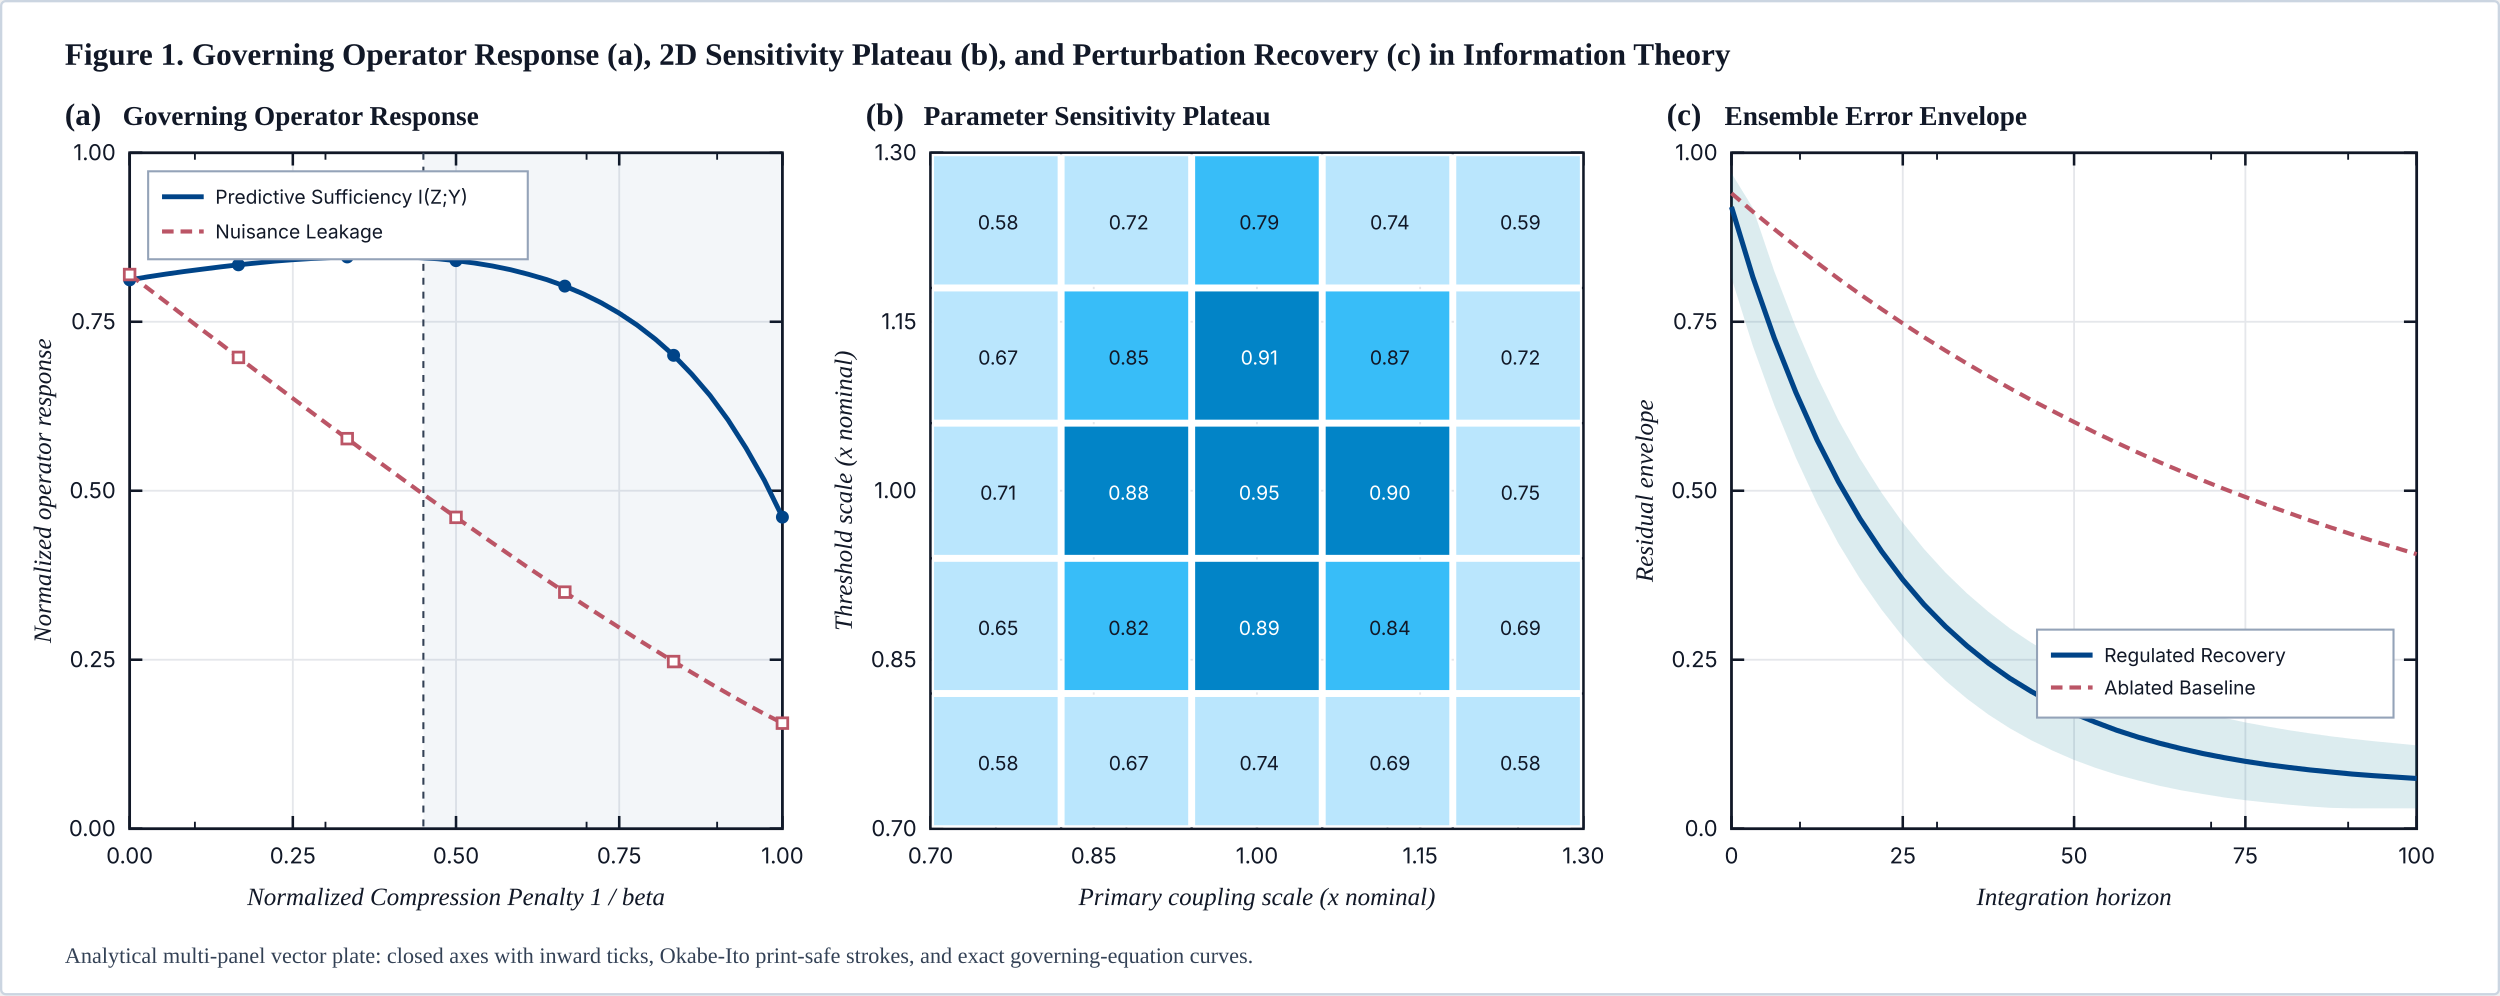
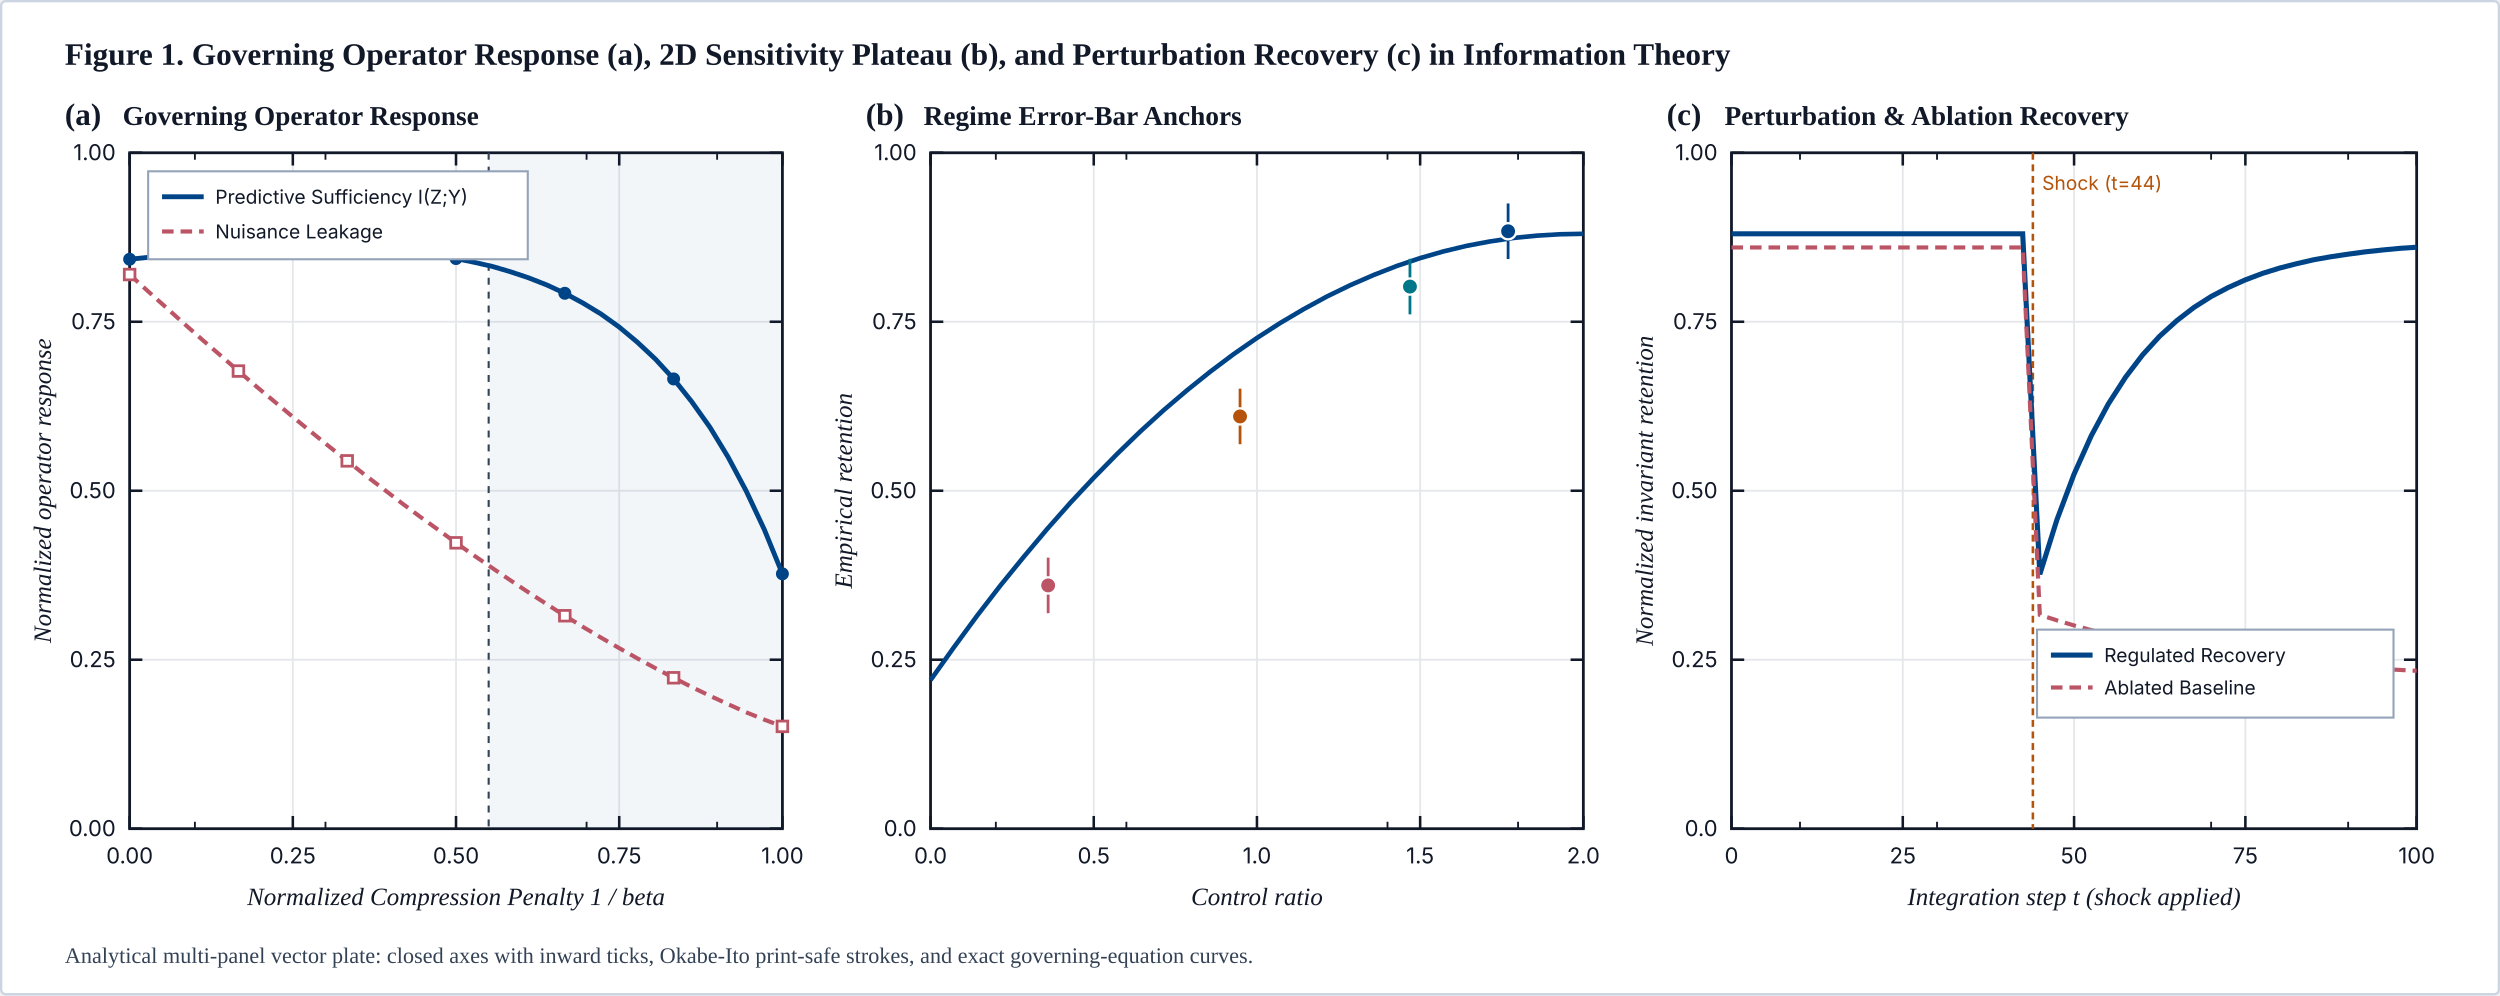
<svg xmlns="http://www.w3.org/2000/svg" viewBox="0 0 1080 430" width="1080" height="430" role="img" data-figure-style="journal-multipanel">
  <rect x="0.5" y="0.5" width="1079" height="429" rx="2" fill="#ffffff" stroke="#cbd5e1" stroke-width="1" />
  <text x="28" y="28" fill="#111827" font-family="Georgia, 'Times New Roman', serif" font-size="13.5" font-weight="700">Figure 1. Governing Operator Response (a), 2D Sensitivity Plateau (b), and Perturbation Recovery (c) in Information Theory</text>
  <text x="28.0" y="54.0" fill="#111827" font-family="Georgia, 'Times New Roman', serif" font-size="13.5" font-weight="700">(a)</text>
  <text x="53.0" y="54.0" fill="#111827" font-family="Georgia, 'Times New Roman', serif" font-size="11.8" font-weight="600">Governing Operator Response</text>
  <line x1="56.0" y1="358.0" x2="338.0" y2="358.0" stroke="#e5e7eb" stroke-width="0.8" />
  <line x1="56.0" y1="285.0" x2="338.0" y2="285.0" stroke="#e5e7eb" stroke-width="0.8" />
  <line x1="56.0" y1="212.0" x2="338.0" y2="212.0" stroke="#e5e7eb" stroke-width="0.8" />
  <line x1="56.0" y1="139.0" x2="338.0" y2="139.0" stroke="#e5e7eb" stroke-width="0.8" />
  <line x1="56.0" y1="66.0" x2="338.0" y2="66.0" stroke="#e5e7eb" stroke-width="0.8" />
  <line x1="56.0" y1="66.0" x2="56.0" y2="358.0" stroke="#e5e7eb" stroke-width="0.8" />
  <line x1="126.5" y1="66.0" x2="126.5" y2="358.0" stroke="#e5e7eb" stroke-width="0.8" />
  <line x1="197.0" y1="66.0" x2="197.0" y2="358.0" stroke="#e5e7eb" stroke-width="0.8" />
  <line x1="267.5" y1="66.0" x2="267.5" y2="358.0" stroke="#e5e7eb" stroke-width="0.8" />
  <line x1="338.0" y1="66.0" x2="338.0" y2="358.0" stroke="#e5e7eb" stroke-width="0.8" />
  <rect x="56.0" y="66.0" width="282.0" height="292.0" fill="none" stroke="#111827" stroke-width="1.2" />
  <line x1="56.0" y1="358.0" x2="56.0" y2="352.5" stroke="#111827" stroke-width="1.1" />
  <line x1="56.0" y1="66.0" x2="56.0" y2="71.5" stroke="#111827" stroke-width="1.1" />
  <text x="56.0" y="373.0" text-anchor="middle" fill="#111827" font-family="Inter, 'Helvetica Neue', Arial, sans-serif" font-size="9.5">0.00</text>
  <line x1="126.5" y1="358.0" x2="126.5" y2="352.5" stroke="#111827" stroke-width="1.1" />
  <line x1="126.5" y1="66.0" x2="126.5" y2="71.5" stroke="#111827" stroke-width="1.1" />
  <text x="126.5" y="373.0" text-anchor="middle" fill="#111827" font-family="Inter, 'Helvetica Neue', Arial, sans-serif" font-size="9.5">0.25</text>
  <line x1="197.0" y1="358.0" x2="197.0" y2="352.5" stroke="#111827" stroke-width="1.1" />
  <line x1="197.0" y1="66.0" x2="197.0" y2="71.5" stroke="#111827" stroke-width="1.1" />
  <text x="197.0" y="373.0" text-anchor="middle" fill="#111827" font-family="Inter, 'Helvetica Neue', Arial, sans-serif" font-size="9.5">0.50</text>
  <line x1="267.5" y1="358.0" x2="267.5" y2="352.5" stroke="#111827" stroke-width="1.1" />
  <line x1="267.5" y1="66.0" x2="267.5" y2="71.5" stroke="#111827" stroke-width="1.1" />
  <text x="267.5" y="373.0" text-anchor="middle" fill="#111827" font-family="Inter, 'Helvetica Neue', Arial, sans-serif" font-size="9.5">0.75</text>
  <line x1="338.0" y1="358.0" x2="338.0" y2="352.5" stroke="#111827" stroke-width="1.1" />
  <line x1="338.0" y1="66.0" x2="338.0" y2="71.5" stroke="#111827" stroke-width="1.1" />
  <text x="338.0" y="373.0" text-anchor="middle" fill="#111827" font-family="Inter, 'Helvetica Neue', Arial, sans-serif" font-size="9.5">1.00</text>
  <line x1="84.2" y1="358.0" x2="84.2" y2="355.0" stroke="#111827" stroke-width="0.8" />
  <line x1="84.2" y1="66.0" x2="84.2" y2="69.0" stroke="#111827" stroke-width="0.8" />
  <line x1="140.6" y1="358.0" x2="140.6" y2="355.0" stroke="#111827" stroke-width="0.8" />
  <line x1="140.6" y1="66.0" x2="140.6" y2="69.0" stroke="#111827" stroke-width="0.8" />
  <line x1="197.0" y1="358.0" x2="197.0" y2="355.0" stroke="#111827" stroke-width="0.8" />
  <line x1="197.0" y1="66.0" x2="197.0" y2="69.0" stroke="#111827" stroke-width="0.8" />
  <line x1="253.4" y1="358.0" x2="253.4" y2="355.0" stroke="#111827" stroke-width="0.8" />
  <line x1="253.4" y1="66.0" x2="253.4" y2="69.0" stroke="#111827" stroke-width="0.8" />
  <line x1="309.8" y1="358.0" x2="309.8" y2="355.0" stroke="#111827" stroke-width="0.8" />
  <line x1="309.8" y1="66.0" x2="309.8" y2="69.0" stroke="#111827" stroke-width="0.8" />
  <line x1="56.0" y1="358.0" x2="61.5" y2="358.0" stroke="#111827" stroke-width="1.1" />
  <line x1="338.0" y1="358.0" x2="332.5" y2="358.0" stroke="#111827" stroke-width="1.1" />
  <text x="50.0" y="361.2" text-anchor="end" fill="#111827" font-family="Inter, 'Helvetica Neue', Arial, sans-serif" font-size="9.5">0.00</text>
  <line x1="56.0" y1="285.0" x2="61.5" y2="285.0" stroke="#111827" stroke-width="1.1" />
  <line x1="338.0" y1="285.0" x2="332.5" y2="285.0" stroke="#111827" stroke-width="1.1" />
  <text x="50.0" y="288.2" text-anchor="end" fill="#111827" font-family="Inter, 'Helvetica Neue', Arial, sans-serif" font-size="9.5">0.25</text>
  <line x1="56.0" y1="212.0" x2="61.5" y2="212.0" stroke="#111827" stroke-width="1.1" />
  <line x1="338.0" y1="212.0" x2="332.5" y2="212.0" stroke="#111827" stroke-width="1.1" />
  <text x="50.0" y="215.2" text-anchor="end" fill="#111827" font-family="Inter, 'Helvetica Neue', Arial, sans-serif" font-size="9.5">0.50</text>
  <line x1="56.0" y1="139.0" x2="61.5" y2="139.0" stroke="#111827" stroke-width="1.1" />
  <line x1="338.0" y1="139.0" x2="332.5" y2="139.0" stroke="#111827" stroke-width="1.1" />
  <text x="50.0" y="142.2" text-anchor="end" fill="#111827" font-family="Inter, 'Helvetica Neue', Arial, sans-serif" font-size="9.5">0.75</text>
  <line x1="56.0" y1="66.0" x2="61.5" y2="66.0" stroke="#111827" stroke-width="1.1" />
  <line x1="338.0" y1="66.0" x2="332.5" y2="66.0" stroke="#111827" stroke-width="1.1" />
  <text x="50.0" y="69.2" text-anchor="end" fill="#111827" font-family="Inter, 'Helvetica Neue', Arial, sans-serif" font-size="9.5">1.00</text>
  <text x="197.0" y="391.0" text-anchor="middle" fill="#111827" font-family="Georgia, 'Times New Roman', serif" font-size="10.8" font-style="italic">Normalized Compression Penalty 1 / beta</text>
  <text x="22.0" y="212.0" text-anchor="middle" transform="rotate(-90 22.0 212.0)" fill="#111827" font-family="Georgia, 'Times New Roman', serif" font-size="10.8" font-style="italic">Normalized operator response</text>
-   <rect x="182.9" y="66.0" width="155.1" height="292.0" fill="#004488" fill-opacity="0.05" />
-   <line x1="182.9" y1="66.0" x2="182.9" y2="358.0" stroke="#334155" stroke-width="0.9" stroke-dasharray="3 3" />
-   <path d="M56.0,120.9 L63.8,119.6 L71.7,118.4 L79.5,117.3 L87.3,116.3 L95.2,115.3 L103.0,114.4 L110.8,113.6 L118.7,112.8 L126.5,112.2 L134.3,111.7 L142.2,111.3 L150.0,111.0 L157.8,110.8 L165.7,110.8 L173.5,111.0 L181.3,111.3 L189.2,111.8 L197.0,112.6 L204.8,113.6 L212.7,114.9 L220.5,116.5 L228.3,118.5 L236.2,120.8 L244.0,123.6 L251.8,126.9 L259.7,130.8 L267.5,135.3 L275.3,140.5 L283.2,146.6 L291.0,153.5 L298.8,161.6 L306.7,170.8 L314.5,181.4 L322.3,193.6 L330.2,207.5 L338.0,223.4" fill="none" stroke="#004488" stroke-width="2.1" />
-   <path d="M56.0,118.6 L63.8,124.5 L71.7,130.5 L79.5,136.5 L87.3,142.5 L95.2,148.4 L103.0,154.4 L110.8,160.3 L118.7,166.2 L126.5,172.1 L134.3,177.9 L142.2,183.8 L150.0,189.5 L157.8,195.3 L165.7,201.0 L173.5,206.7 L181.3,212.4 L189.2,218.0 L197.0,223.5 L204.8,229.0 L212.7,234.5 L220.5,239.9 L228.3,245.3 L236.2,250.6 L244.0,255.8 L251.8,261.0 L259.7,266.1 L267.5,271.1 L275.3,276.1 L283.2,281.0 L291.0,285.8 L298.8,290.5 L306.7,295.2 L314.5,299.7 L322.3,304.1 L330.2,308.4 L338.0,312.4" fill="none" stroke="#bb5566" stroke-width="1.8" stroke-dasharray="5 3" />
-   <circle cx="56.0" cy="120.9" r="2.8" fill="#004488" />
+   <rect x="211.1" y="66.0" width="126.9" height="292.0" fill="#004488" fill-opacity="0.05" />
+   <line x1="211.1" y1="66.0" x2="211.1" y2="358.0" stroke="#334155" stroke-width="0.9" stroke-dasharray="3 3" />
+   <path d="M56.0,112.0 L63.8,111.2 L71.7,110.5 L79.5,109.8 L87.3,109.2 L95.2,108.6 L103.0,108.1 L110.8,107.7 L118.7,107.4 L126.5,107.2 L134.3,107.1 L142.2,107.1 L150.0,107.3 L157.8,107.5 L165.7,108.0 L173.5,108.6 L181.3,109.4 L189.2,110.4 L197.0,111.7 L204.8,113.3 L212.7,115.1 L220.5,117.4 L228.3,120.0 L236.2,123.1 L244.0,126.7 L251.8,130.9 L259.7,135.7 L267.5,141.3 L275.3,147.8 L283.2,155.2 L291.0,163.7 L298.8,173.5 L306.7,184.6 L314.5,197.4 L322.3,212.0 L330.2,228.8 L338.0,247.9" fill="none" stroke="#004488" stroke-width="2.1" />
+   <path d="M56.0,118.6 L63.8,125.7 L71.7,132.8 L79.5,139.8 L87.3,146.7 L95.2,153.5 L103.0,160.3 L110.8,167.0 L118.7,173.6 L126.5,180.1 L134.3,186.5 L142.2,192.9 L150.0,199.1 L157.8,205.3 L165.7,211.3 L173.5,217.3 L181.3,223.1 L189.2,228.8 L197.0,234.5 L204.8,240.0 L212.7,245.4 L220.5,250.7 L228.3,255.9 L236.2,261.0 L244.0,266.0 L251.8,270.8 L259.7,275.5 L267.5,280.0 L275.3,284.4 L283.2,288.7 L291.0,292.8 L298.8,296.8 L306.7,300.6 L314.5,304.2 L322.3,307.7 L330.2,310.9 L338.0,313.8" fill="none" stroke="#bb5566" stroke-width="1.8" stroke-dasharray="5 3" />
+   <circle cx="56.0" cy="112.0" r="2.8" fill="#004488" />
  <rect x="53.7" y="116.3" width="4.6" height="4.6" fill="#ffffff" stroke="#bb5566" stroke-width="1.2" />
-   <circle cx="103.0" cy="114.4" r="2.8" fill="#004488" />
-   <rect x="100.7" y="152.1" width="4.6" height="4.6" fill="#ffffff" stroke="#bb5566" stroke-width="1.2" />
-   <circle cx="150.0" cy="111.0" r="2.8" fill="#004488" />
-   <rect x="147.7" y="187.2" width="4.6" height="4.6" fill="#ffffff" stroke="#bb5566" stroke-width="1.2" />
-   <circle cx="197.0" cy="112.6" r="2.8" fill="#004488" />
-   <rect x="194.7" y="221.2" width="4.6" height="4.6" fill="#ffffff" stroke="#bb5566" stroke-width="1.2" />
-   <circle cx="244.0" cy="123.6" r="2.8" fill="#004488" />
-   <rect x="241.7" y="253.5" width="4.6" height="4.6" fill="#ffffff" stroke="#bb5566" stroke-width="1.2" />
-   <circle cx="291.0" cy="153.5" r="2.8" fill="#004488" />
-   <rect x="288.7" y="283.5" width="4.6" height="4.6" fill="#ffffff" stroke="#bb5566" stroke-width="1.2" />
-   <circle cx="338.0" cy="223.4" r="2.8" fill="#004488" />
-   <rect x="335.7" y="310.1" width="4.6" height="4.6" fill="#ffffff" stroke="#bb5566" stroke-width="1.2" />
+   <circle cx="103.0" cy="108.1" r="2.8" fill="#004488" />
+   <rect x="100.7" y="158.0" width="4.6" height="4.6" fill="#ffffff" stroke="#bb5566" stroke-width="1.2" />
+   <circle cx="150.0" cy="107.3" r="2.8" fill="#004488" />
+   <rect x="147.7" y="196.8" width="4.6" height="4.6" fill="#ffffff" stroke="#bb5566" stroke-width="1.2" />
+   <circle cx="197.0" cy="111.7" r="2.8" fill="#004488" />
+   <rect x="194.7" y="232.2" width="4.6" height="4.6" fill="#ffffff" stroke="#bb5566" stroke-width="1.2" />
+   <circle cx="244.0" cy="126.7" r="2.8" fill="#004488" />
+   <rect x="241.7" y="263.7" width="4.6" height="4.6" fill="#ffffff" stroke="#bb5566" stroke-width="1.2" />
+   <circle cx="291.0" cy="163.7" r="2.8" fill="#004488" />
+   <rect x="288.7" y="290.5" width="4.6" height="4.6" fill="#ffffff" stroke="#bb5566" stroke-width="1.2" />
+   <circle cx="338.0" cy="247.9" r="2.8" fill="#004488" />
+   <rect x="335.7" y="311.5" width="4.6" height="4.6" fill="#ffffff" stroke="#bb5566" stroke-width="1.2" />
  <rect x="64.0" y="74.0" width="164" height="38" fill="#ffffff" stroke="#94a3b8" stroke-width="0.9" />
  <line x1="70.0" y1="85.0" x2="88.0" y2="85.0" stroke="#004488" stroke-width="2.1" />
  <text x="93.0" y="88.0" fill="#111827" font-family="Inter, 'Helvetica Neue', Arial, sans-serif" font-size="8.3">Predictive Sufficiency I(Z;Y)</text>
  <line x1="70.0" y1="100.0" x2="88.0" y2="100.0" stroke="#bb5566" stroke-width="1.8" stroke-dasharray="5 3" />
  <text x="93.0" y="103.0" fill="#111827" font-family="Inter, 'Helvetica Neue', Arial, sans-serif" font-size="8.3">Nuisance Leakage</text>
  <text x="374.0" y="54.0" fill="#111827" font-family="Georgia, 'Times New Roman', serif" font-size="13.5" font-weight="700">(b)</text>
-   <text x="399.0" y="54.0" fill="#111827" font-family="Georgia, 'Times New Roman', serif" font-size="11.8" font-weight="600">Parameter Sensitivity Plateau</text>
+   <text x="399.0" y="54.0" fill="#111827" font-family="Georgia, 'Times New Roman', serif" font-size="11.8" font-weight="600">Regime Error-Bar Anchors</text>
  <line x1="402.0" y1="358.0" x2="684.0" y2="358.0" stroke="#e5e7eb" stroke-width="0.8" />
  <line x1="402.0" y1="285.0" x2="684.0" y2="285.0" stroke="#e5e7eb" stroke-width="0.8" />
  <line x1="402.0" y1="212.0" x2="684.0" y2="212.0" stroke="#e5e7eb" stroke-width="0.8" />
  <line x1="402.0" y1="139.0" x2="684.0" y2="139.0" stroke="#e5e7eb" stroke-width="0.8" />
  <line x1="402.0" y1="66.0" x2="684.0" y2="66.0" stroke="#e5e7eb" stroke-width="0.8" />
  <line x1="402.0" y1="66.0" x2="402.0" y2="358.0" stroke="#e5e7eb" stroke-width="0.8" />
  <line x1="472.5" y1="66.0" x2="472.5" y2="358.0" stroke="#e5e7eb" stroke-width="0.8" />
  <line x1="543.0" y1="66.0" x2="543.0" y2="358.0" stroke="#e5e7eb" stroke-width="0.8" />
  <line x1="613.5" y1="66.0" x2="613.5" y2="358.0" stroke="#e5e7eb" stroke-width="0.8" />
  <line x1="684.0" y1="66.0" x2="684.0" y2="358.0" stroke="#e5e7eb" stroke-width="0.8" />
  <rect x="402.0" y="66.0" width="282.0" height="292.0" fill="none" stroke="#111827" stroke-width="1.2" />
  <line x1="402.0" y1="358.0" x2="402.0" y2="352.5" stroke="#111827" stroke-width="1.1" />
  <line x1="402.0" y1="66.0" x2="402.0" y2="71.5" stroke="#111827" stroke-width="1.1" />
-   <text x="402.0" y="373.0" text-anchor="middle" fill="#111827" font-family="Inter, 'Helvetica Neue', Arial, sans-serif" font-size="9.5">0.70</text>
+   <text x="402.0" y="373.0" text-anchor="middle" fill="#111827" font-family="Inter, 'Helvetica Neue', Arial, sans-serif" font-size="9.5">0.0</text>
  <line x1="472.5" y1="358.0" x2="472.5" y2="352.5" stroke="#111827" stroke-width="1.1" />
  <line x1="472.5" y1="66.0" x2="472.5" y2="71.5" stroke="#111827" stroke-width="1.1" />
-   <text x="472.5" y="373.0" text-anchor="middle" fill="#111827" font-family="Inter, 'Helvetica Neue', Arial, sans-serif" font-size="9.5">0.85</text>
+   <text x="472.5" y="373.0" text-anchor="middle" fill="#111827" font-family="Inter, 'Helvetica Neue', Arial, sans-serif" font-size="9.5">0.5</text>
  <line x1="543.0" y1="358.0" x2="543.0" y2="352.5" stroke="#111827" stroke-width="1.1" />
  <line x1="543.0" y1="66.0" x2="543.0" y2="71.5" stroke="#111827" stroke-width="1.1" />
-   <text x="543.0" y="373.0" text-anchor="middle" fill="#111827" font-family="Inter, 'Helvetica Neue', Arial, sans-serif" font-size="9.5">1.00</text>
+   <text x="543.0" y="373.0" text-anchor="middle" fill="#111827" font-family="Inter, 'Helvetica Neue', Arial, sans-serif" font-size="9.5">1.0</text>
  <line x1="613.5" y1="358.0" x2="613.5" y2="352.5" stroke="#111827" stroke-width="1.1" />
  <line x1="613.5" y1="66.0" x2="613.5" y2="71.5" stroke="#111827" stroke-width="1.1" />
-   <text x="613.5" y="373.0" text-anchor="middle" fill="#111827" font-family="Inter, 'Helvetica Neue', Arial, sans-serif" font-size="9.5">1.15</text>
+   <text x="613.5" y="373.0" text-anchor="middle" fill="#111827" font-family="Inter, 'Helvetica Neue', Arial, sans-serif" font-size="9.5">1.5</text>
  <line x1="684.0" y1="358.0" x2="684.0" y2="352.5" stroke="#111827" stroke-width="1.1" />
  <line x1="684.0" y1="66.0" x2="684.0" y2="71.5" stroke="#111827" stroke-width="1.1" />
-   <text x="684.0" y="373.0" text-anchor="middle" fill="#111827" font-family="Inter, 'Helvetica Neue', Arial, sans-serif" font-size="9.5">1.30</text>
+   <text x="684.0" y="373.0" text-anchor="middle" fill="#111827" font-family="Inter, 'Helvetica Neue', Arial, sans-serif" font-size="9.5">2.0</text>
  <line x1="430.2" y1="358.0" x2="430.2" y2="355.0" stroke="#111827" stroke-width="0.8" />
  <line x1="430.2" y1="66.0" x2="430.2" y2="69.0" stroke="#111827" stroke-width="0.8" />
  <line x1="486.6" y1="358.0" x2="486.6" y2="355.0" stroke="#111827" stroke-width="0.8" />
  <line x1="486.6" y1="66.0" x2="486.6" y2="69.0" stroke="#111827" stroke-width="0.8" />
  <line x1="543.0" y1="358.0" x2="543.0" y2="355.0" stroke="#111827" stroke-width="0.8" />
  <line x1="543.0" y1="66.0" x2="543.0" y2="69.0" stroke="#111827" stroke-width="0.8" />
  <line x1="599.4" y1="358.0" x2="599.4" y2="355.0" stroke="#111827" stroke-width="0.8" />
  <line x1="599.4" y1="66.0" x2="599.4" y2="69.0" stroke="#111827" stroke-width="0.8" />
  <line x1="655.8" y1="358.0" x2="655.8" y2="355.0" stroke="#111827" stroke-width="0.8" />
  <line x1="655.8" y1="66.0" x2="655.8" y2="69.0" stroke="#111827" stroke-width="0.8" />
  <line x1="402.0" y1="358.0" x2="407.5" y2="358.0" stroke="#111827" stroke-width="1.1" />
  <line x1="684.0" y1="358.0" x2="678.5" y2="358.0" stroke="#111827" stroke-width="1.1" />
-   <text x="396.0" y="361.2" text-anchor="end" fill="#111827" font-family="Inter, 'Helvetica Neue', Arial, sans-serif" font-size="9.5">0.70</text>
+   <text x="396.0" y="361.2" text-anchor="end" fill="#111827" font-family="Inter, 'Helvetica Neue', Arial, sans-serif" font-size="9.5">0.0</text>
  <line x1="402.0" y1="285.0" x2="407.5" y2="285.0" stroke="#111827" stroke-width="1.1" />
  <line x1="684.0" y1="285.0" x2="678.5" y2="285.0" stroke="#111827" stroke-width="1.1" />
-   <text x="396.0" y="288.2" text-anchor="end" fill="#111827" font-family="Inter, 'Helvetica Neue', Arial, sans-serif" font-size="9.5">0.85</text>
+   <text x="396.0" y="288.2" text-anchor="end" fill="#111827" font-family="Inter, 'Helvetica Neue', Arial, sans-serif" font-size="9.5">0.25</text>
  <line x1="402.0" y1="212.0" x2="407.5" y2="212.0" stroke="#111827" stroke-width="1.1" />
  <line x1="684.0" y1="212.0" x2="678.5" y2="212.0" stroke="#111827" stroke-width="1.1" />
-   <text x="396.0" y="215.2" text-anchor="end" fill="#111827" font-family="Inter, 'Helvetica Neue', Arial, sans-serif" font-size="9.5">1.00</text>
+   <text x="396.0" y="215.2" text-anchor="end" fill="#111827" font-family="Inter, 'Helvetica Neue', Arial, sans-serif" font-size="9.5">0.50</text>
  <line x1="402.0" y1="139.0" x2="407.5" y2="139.0" stroke="#111827" stroke-width="1.1" />
  <line x1="684.0" y1="139.0" x2="678.5" y2="139.0" stroke="#111827" stroke-width="1.1" />
-   <text x="396.0" y="142.2" text-anchor="end" fill="#111827" font-family="Inter, 'Helvetica Neue', Arial, sans-serif" font-size="9.5">1.15</text>
+   <text x="396.0" y="142.2" text-anchor="end" fill="#111827" font-family="Inter, 'Helvetica Neue', Arial, sans-serif" font-size="9.5">0.75</text>
  <line x1="402.0" y1="66.0" x2="407.5" y2="66.0" stroke="#111827" stroke-width="1.1" />
  <line x1="684.0" y1="66.0" x2="678.5" y2="66.0" stroke="#111827" stroke-width="1.1" />
-   <text x="396.0" y="69.2" text-anchor="end" fill="#111827" font-family="Inter, 'Helvetica Neue', Arial, sans-serif" font-size="9.5">1.30</text>
-   <text x="543.0" y="391.0" text-anchor="middle" fill="#111827" font-family="Georgia, 'Times New Roman', serif" font-size="10.8" font-style="italic">Primary coupling scale (x nominal)</text>
-   <text x="368.0" y="212.0" text-anchor="middle" transform="rotate(-90 368.0 212.0)" fill="#111827" font-family="Georgia, 'Times New Roman', serif" font-size="10.8" font-style="italic">Threshold scale (x nominal)</text>
-   <rect x="403.0" y="300.6" width="54.4" height="56.4" fill="#bae6fd" stroke="#ffffff" stroke-width="1.0" />
-   <text x="431.2" y="332.7" text-anchor="middle" fill="#111827" font-family="Inter, 'Helvetica Neue', Arial, sans-serif" font-size="8.4">0.58</text>
-   <rect x="459.4" y="300.6" width="54.4" height="56.4" fill="#bae6fd" stroke="#ffffff" stroke-width="1.0" />
-   <text x="487.6" y="332.7" text-anchor="middle" fill="#111827" font-family="Inter, 'Helvetica Neue', Arial, sans-serif" font-size="8.4">0.67</text>
-   <rect x="515.8" y="300.6" width="54.4" height="56.4" fill="#bae6fd" stroke="#ffffff" stroke-width="1.0" />
-   <text x="544.0" y="332.7" text-anchor="middle" fill="#111827" font-family="Inter, 'Helvetica Neue', Arial, sans-serif" font-size="8.4">0.74</text>
-   <rect x="572.2" y="300.6" width="54.4" height="56.4" fill="#bae6fd" stroke="#ffffff" stroke-width="1.0" />
-   <text x="600.4" y="332.7" text-anchor="middle" fill="#111827" font-family="Inter, 'Helvetica Neue', Arial, sans-serif" font-size="8.4">0.69</text>
-   <rect x="628.6" y="300.6" width="54.4" height="56.4" fill="#bae6fd" stroke="#ffffff" stroke-width="1.0" />
-   <text x="656.8" y="332.7" text-anchor="middle" fill="#111827" font-family="Inter, 'Helvetica Neue', Arial, sans-serif" font-size="8.4">0.58</text>
-   <rect x="403.0" y="242.2" width="54.4" height="56.4" fill="#bae6fd" stroke="#ffffff" stroke-width="1.0" />
-   <text x="431.2" y="274.3" text-anchor="middle" fill="#111827" font-family="Inter, 'Helvetica Neue', Arial, sans-serif" font-size="8.4">0.65</text>
-   <rect x="459.4" y="242.2" width="54.4" height="56.4" fill="#38bdf8" stroke="#ffffff" stroke-width="1.0" />
-   <text x="487.6" y="274.3" text-anchor="middle" fill="#111827" font-family="Inter, 'Helvetica Neue', Arial, sans-serif" font-size="8.4">0.82</text>
-   <rect x="515.8" y="242.2" width="54.4" height="56.4" fill="#0284c7" stroke="#ffffff" stroke-width="1.0" />
-   <text x="544.0" y="274.3" text-anchor="middle" fill="#ffffff" font-family="Inter, 'Helvetica Neue', Arial, sans-serif" font-size="8.4">0.89</text>
-   <rect x="572.2" y="242.2" width="54.4" height="56.4" fill="#38bdf8" stroke="#ffffff" stroke-width="1.0" />
-   <text x="600.4" y="274.3" text-anchor="middle" fill="#111827" font-family="Inter, 'Helvetica Neue', Arial, sans-serif" font-size="8.4">0.84</text>
-   <rect x="628.6" y="242.2" width="54.4" height="56.4" fill="#bae6fd" stroke="#ffffff" stroke-width="1.0" />
-   <text x="656.8" y="274.3" text-anchor="middle" fill="#111827" font-family="Inter, 'Helvetica Neue', Arial, sans-serif" font-size="8.4">0.69</text>
-   <rect x="403.0" y="183.8" width="54.4" height="56.4" fill="#bae6fd" stroke="#ffffff" stroke-width="1.0" />
-   <text x="431.2" y="215.9" text-anchor="middle" fill="#111827" font-family="Inter, 'Helvetica Neue', Arial, sans-serif" font-size="8.4">0.71</text>
-   <rect x="459.4" y="183.8" width="54.4" height="56.4" fill="#0284c7" stroke="#ffffff" stroke-width="1.0" />
-   <text x="487.6" y="215.9" text-anchor="middle" fill="#ffffff" font-family="Inter, 'Helvetica Neue', Arial, sans-serif" font-size="8.4">0.88</text>
-   <rect x="515.8" y="183.8" width="54.4" height="56.4" fill="#0284c7" stroke="#ffffff" stroke-width="1.0" />
-   <text x="544.0" y="215.9" text-anchor="middle" fill="#ffffff" font-family="Inter, 'Helvetica Neue', Arial, sans-serif" font-size="8.4">0.95</text>
-   <rect x="572.2" y="183.8" width="54.4" height="56.4" fill="#0284c7" stroke="#ffffff" stroke-width="1.0" />
-   <text x="600.4" y="215.9" text-anchor="middle" fill="#ffffff" font-family="Inter, 'Helvetica Neue', Arial, sans-serif" font-size="8.4">0.90</text>
-   <rect x="628.6" y="183.8" width="54.4" height="56.4" fill="#bae6fd" stroke="#ffffff" stroke-width="1.0" />
-   <text x="656.8" y="215.9" text-anchor="middle" fill="#111827" font-family="Inter, 'Helvetica Neue', Arial, sans-serif" font-size="8.4">0.75</text>
-   <rect x="403.0" y="125.4" width="54.4" height="56.4" fill="#bae6fd" stroke="#ffffff" stroke-width="1.0" />
-   <text x="431.2" y="157.5" text-anchor="middle" fill="#111827" font-family="Inter, 'Helvetica Neue', Arial, sans-serif" font-size="8.4">0.67</text>
-   <rect x="459.4" y="125.4" width="54.4" height="56.4" fill="#38bdf8" stroke="#ffffff" stroke-width="1.0" />
-   <text x="487.6" y="157.5" text-anchor="middle" fill="#111827" font-family="Inter, 'Helvetica Neue', Arial, sans-serif" font-size="8.4">0.85</text>
-   <rect x="515.8" y="125.4" width="54.4" height="56.4" fill="#0284c7" stroke="#ffffff" stroke-width="1.0" />
-   <text x="544.0" y="157.5" text-anchor="middle" fill="#ffffff" font-family="Inter, 'Helvetica Neue', Arial, sans-serif" font-size="8.4">0.91</text>
-   <rect x="572.2" y="125.4" width="54.4" height="56.4" fill="#38bdf8" stroke="#ffffff" stroke-width="1.0" />
-   <text x="600.4" y="157.5" text-anchor="middle" fill="#111827" font-family="Inter, 'Helvetica Neue', Arial, sans-serif" font-size="8.4">0.87</text>
-   <rect x="628.6" y="125.4" width="54.4" height="56.4" fill="#bae6fd" stroke="#ffffff" stroke-width="1.0" />
-   <text x="656.8" y="157.5" text-anchor="middle" fill="#111827" font-family="Inter, 'Helvetica Neue', Arial, sans-serif" font-size="8.4">0.72</text>
-   <rect x="403.0" y="67.0" width="54.4" height="56.4" fill="#bae6fd" stroke="#ffffff" stroke-width="1.0" />
-   <text x="431.2" y="99.1" text-anchor="middle" fill="#111827" font-family="Inter, 'Helvetica Neue', Arial, sans-serif" font-size="8.4">0.58</text>
-   <rect x="459.4" y="67.0" width="54.4" height="56.4" fill="#bae6fd" stroke="#ffffff" stroke-width="1.0" />
-   <text x="487.6" y="99.1" text-anchor="middle" fill="#111827" font-family="Inter, 'Helvetica Neue', Arial, sans-serif" font-size="8.4">0.72</text>
-   <rect x="515.8" y="67.0" width="54.4" height="56.4" fill="#38bdf8" stroke="#ffffff" stroke-width="1.0" />
-   <text x="544.0" y="99.1" text-anchor="middle" fill="#111827" font-family="Inter, 'Helvetica Neue', Arial, sans-serif" font-size="8.4">0.79</text>
-   <rect x="572.2" y="67.0" width="54.4" height="56.4" fill="#bae6fd" stroke="#ffffff" stroke-width="1.0" />
-   <text x="600.4" y="99.1" text-anchor="middle" fill="#111827" font-family="Inter, 'Helvetica Neue', Arial, sans-serif" font-size="8.4">0.74</text>
-   <rect x="628.6" y="67.0" width="54.4" height="56.4" fill="#bae6fd" stroke="#ffffff" stroke-width="1.0" />
-   <text x="656.8" y="99.1" text-anchor="middle" fill="#111827" font-family="Inter, 'Helvetica Neue', Arial, sans-serif" font-size="8.4">0.59</text>
+   <text x="396.0" y="69.2" text-anchor="end" fill="#111827" font-family="Inter, 'Helvetica Neue', Arial, sans-serif" font-size="9.5">1.00</text>
+   <text x="543.0" y="391.0" text-anchor="middle" fill="#111827" font-family="Georgia, 'Times New Roman', serif" font-size="10.8" font-style="italic">Control ratio</text>
+   <text x="368.0" y="212.0" text-anchor="middle" transform="rotate(-90 368.0 212.0)" fill="#111827" font-family="Georgia, 'Times New Roman', serif" font-size="10.8" font-style="italic">Empirical retention</text>
+   <path d="M402.0,293.8 L412.1,279.6 L422.1,266.0 L432.2,252.9 L442.3,240.5 L452.4,228.5 L462.4,217.2 L472.5,206.4 L482.6,196.1 L492.6,186.4 L502.7,177.2 L512.8,168.6 L522.9,160.5 L532.9,153.0 L543.0,146.0 L553.1,139.5 L563.1,133.6 L573.2,128.1 L583.3,123.2 L593.4,118.8 L603.4,114.9 L613.5,111.5 L623.6,108.6 L633.6,106.2 L643.7,104.3 L653.8,102.8 L663.9,101.8 L673.9,101.2 L684.0,101.0" fill="none" stroke="#004488" stroke-width="2.0" />
+   <line x1="452.8" y1="240.9" x2="452.8" y2="264.9" stroke="#bb5566" stroke-width="1.2" />
+   <circle cx="452.8" cy="252.9" r="3.5" fill="#bb5566" stroke="#ffffff" stroke-width="1" />
+   <line x1="535.7" y1="167.9" x2="535.7" y2="191.9" stroke="#b45309" stroke-width="1.2" />
+   <circle cx="535.7" cy="179.9" r="3.5" fill="#b45309" stroke="#ffffff" stroke-width="1" />
+   <line x1="609.1" y1="111.8" x2="609.1" y2="135.8" stroke="#007788" stroke-width="1.2" />
+   <circle cx="609.1" cy="123.8" r="3.5" fill="#007788" stroke="#ffffff" stroke-width="1" />
+   <line x1="651.5" y1="87.9" x2="651.5" y2="111.9" stroke="#004488" stroke-width="1.2" />
+   <circle cx="651.5" cy="99.9" r="3.5" fill="#004488" stroke="#ffffff" stroke-width="1" />
  <text x="720.0" y="54.0" fill="#111827" font-family="Georgia, 'Times New Roman', serif" font-size="13.5" font-weight="700">(c)</text>
-   <text x="745.0" y="54.0" fill="#111827" font-family="Georgia, 'Times New Roman', serif" font-size="11.8" font-weight="600">Ensemble Error Envelope</text>
+   <text x="745.0" y="54.0" fill="#111827" font-family="Georgia, 'Times New Roman', serif" font-size="11.8" font-weight="600">Perturbation &amp; Ablation Recovery</text>
  <line x1="748.0" y1="358.0" x2="1044.0" y2="358.0" stroke="#e5e7eb" stroke-width="0.8" />
  <line x1="748.0" y1="285.0" x2="1044.0" y2="285.0" stroke="#e5e7eb" stroke-width="0.8" />
  <line x1="748.0" y1="212.0" x2="1044.0" y2="212.0" stroke="#e5e7eb" stroke-width="0.8" />
  <line x1="748.0" y1="139.0" x2="1044.0" y2="139.0" stroke="#e5e7eb" stroke-width="0.8" />
  <line x1="748.0" y1="66.0" x2="1044.0" y2="66.0" stroke="#e5e7eb" stroke-width="0.8" />
  <line x1="748.0" y1="66.0" x2="748.0" y2="358.0" stroke="#e5e7eb" stroke-width="0.8" />
  <line x1="822.0" y1="66.0" x2="822.0" y2="358.0" stroke="#e5e7eb" stroke-width="0.8" />
  <line x1="896.0" y1="66.0" x2="896.0" y2="358.0" stroke="#e5e7eb" stroke-width="0.8" />
  <line x1="970.0" y1="66.0" x2="970.0" y2="358.0" stroke="#e5e7eb" stroke-width="0.8" />
  <line x1="1044.0" y1="66.0" x2="1044.0" y2="358.0" stroke="#e5e7eb" stroke-width="0.8" />
  <rect x="748.0" y="66.0" width="296.0" height="292.0" fill="none" stroke="#111827" stroke-width="1.2" />
  <line x1="748.0" y1="358.0" x2="748.0" y2="352.5" stroke="#111827" stroke-width="1.1" />
  <line x1="748.0" y1="66.0" x2="748.0" y2="71.5" stroke="#111827" stroke-width="1.1" />
  <text x="748.0" y="373.0" text-anchor="middle" fill="#111827" font-family="Inter, 'Helvetica Neue', Arial, sans-serif" font-size="9.5">0</text>
  <line x1="822.0" y1="358.0" x2="822.0" y2="352.5" stroke="#111827" stroke-width="1.1" />
  <line x1="822.0" y1="66.0" x2="822.0" y2="71.5" stroke="#111827" stroke-width="1.1" />
  <text x="822.0" y="373.0" text-anchor="middle" fill="#111827" font-family="Inter, 'Helvetica Neue', Arial, sans-serif" font-size="9.5">25</text>
  <line x1="896.0" y1="358.0" x2="896.0" y2="352.5" stroke="#111827" stroke-width="1.1" />
  <line x1="896.0" y1="66.0" x2="896.0" y2="71.5" stroke="#111827" stroke-width="1.1" />
  <text x="896.0" y="373.0" text-anchor="middle" fill="#111827" font-family="Inter, 'Helvetica Neue', Arial, sans-serif" font-size="9.5">50</text>
  <line x1="970.0" y1="358.0" x2="970.0" y2="352.5" stroke="#111827" stroke-width="1.1" />
  <line x1="970.0" y1="66.0" x2="970.0" y2="71.5" stroke="#111827" stroke-width="1.1" />
  <text x="970.0" y="373.0" text-anchor="middle" fill="#111827" font-family="Inter, 'Helvetica Neue', Arial, sans-serif" font-size="9.5">75</text>
  <line x1="1044.0" y1="358.0" x2="1044.0" y2="352.5" stroke="#111827" stroke-width="1.1" />
  <line x1="1044.0" y1="66.0" x2="1044.0" y2="71.5" stroke="#111827" stroke-width="1.1" />
  <text x="1044.0" y="373.0" text-anchor="middle" fill="#111827" font-family="Inter, 'Helvetica Neue', Arial, sans-serif" font-size="9.5">100</text>
  <line x1="777.6" y1="358.0" x2="777.6" y2="355.0" stroke="#111827" stroke-width="0.8" />
  <line x1="777.6" y1="66.0" x2="777.6" y2="69.0" stroke="#111827" stroke-width="0.8" />
  <line x1="836.8" y1="358.0" x2="836.8" y2="355.0" stroke="#111827" stroke-width="0.8" />
  <line x1="836.8" y1="66.0" x2="836.8" y2="69.0" stroke="#111827" stroke-width="0.8" />
  <line x1="896.0" y1="358.0" x2="896.0" y2="355.0" stroke="#111827" stroke-width="0.8" />
  <line x1="896.0" y1="66.0" x2="896.0" y2="69.0" stroke="#111827" stroke-width="0.8" />
  <line x1="955.2" y1="358.0" x2="955.2" y2="355.0" stroke="#111827" stroke-width="0.8" />
  <line x1="955.2" y1="66.0" x2="955.2" y2="69.0" stroke="#111827" stroke-width="0.8" />
  <line x1="1014.4" y1="358.0" x2="1014.4" y2="355.0" stroke="#111827" stroke-width="0.8" />
  <line x1="1014.4" y1="66.0" x2="1014.4" y2="69.0" stroke="#111827" stroke-width="0.8" />
  <line x1="748.0" y1="358.0" x2="753.5" y2="358.0" stroke="#111827" stroke-width="1.1" />
  <line x1="1044.0" y1="358.0" x2="1038.5" y2="358.0" stroke="#111827" stroke-width="1.1" />
  <text x="742.0" y="361.2" text-anchor="end" fill="#111827" font-family="Inter, 'Helvetica Neue', Arial, sans-serif" font-size="9.5">0.0</text>
  <line x1="748.0" y1="285.0" x2="753.5" y2="285.0" stroke="#111827" stroke-width="1.1" />
  <line x1="1044.0" y1="285.0" x2="1038.5" y2="285.0" stroke="#111827" stroke-width="1.1" />
  <text x="742.0" y="288.2" text-anchor="end" fill="#111827" font-family="Inter, 'Helvetica Neue', Arial, sans-serif" font-size="9.5">0.25</text>
  <line x1="748.0" y1="212.0" x2="753.5" y2="212.0" stroke="#111827" stroke-width="1.1" />
  <line x1="1044.0" y1="212.0" x2="1038.5" y2="212.0" stroke="#111827" stroke-width="1.1" />
  <text x="742.0" y="215.2" text-anchor="end" fill="#111827" font-family="Inter, 'Helvetica Neue', Arial, sans-serif" font-size="9.5">0.50</text>
  <line x1="748.0" y1="139.0" x2="753.5" y2="139.0" stroke="#111827" stroke-width="1.1" />
  <line x1="1044.0" y1="139.0" x2="1038.5" y2="139.0" stroke="#111827" stroke-width="1.1" />
  <text x="742.0" y="142.2" text-anchor="end" fill="#111827" font-family="Inter, 'Helvetica Neue', Arial, sans-serif" font-size="9.5">0.75</text>
  <line x1="748.0" y1="66.0" x2="753.5" y2="66.0" stroke="#111827" stroke-width="1.1" />
  <line x1="1044.0" y1="66.0" x2="1038.5" y2="66.0" stroke="#111827" stroke-width="1.1" />
  <text x="742.0" y="69.2" text-anchor="end" fill="#111827" font-family="Inter, 'Helvetica Neue', Arial, sans-serif" font-size="9.5">1.00</text>
-   <text x="896.0" y="391.0" text-anchor="middle" fill="#111827" font-family="Georgia, 'Times New Roman', serif" font-size="10.8" font-style="italic">Integration horizon</text>
-   <text x="714.0" y="212.0" text-anchor="middle" transform="rotate(-90 714.0 212.0)" fill="#111827" font-family="Georgia, 'Times New Roman', serif" font-size="10.8" font-style="italic">Residual envelope</text>
-   <polygon points="748.0,74.8 757.2,89.8 766.5,117.2 775.8,141.3 785.0,162.7 794.2,181.5 803.5,198.1 812.8,212.8 822.0,225.8 831.2,237.2 840.5,247.4 849.8,256.4 859.0,264.3 868.2,271.4 877.5,277.6 886.8,283.1 896.0,288.0 905.2,292.4 914.5,296.3 923.8,299.7 933.0,302.8 942.2,305.5 951.5,308.0 960.8,310.1 970.0,312.1 979.2,313.8 988.5,315.4 997.8,316.8 1007.0,318.1 1016.2,319.2 1025.5,320.2 1034.8,321.1 1044.0,322.0 1044.0,349.2 1034.8,349.2 1025.5,349.2 1016.2,349.2 1007.0,349.0 997.8,348.4 988.5,347.6 979.2,346.7 970.0,345.7 960.8,344.5 951.5,343.0 942.2,341.4 933.0,339.5 923.8,337.2 914.5,334.7 905.2,331.7 896.0,328.3 886.8,324.3 877.5,319.8 868.2,314.6 859.0,308.7 849.8,301.9 840.5,294.1 831.2,285.2 822.0,275.0 812.8,263.3 803.5,250.0 794.2,234.8 785.0,217.5 775.8,197.7 766.5,175.1 757.2,149.4 748.0,120.0" fill="#007788" fill-opacity="0.14" />
-   <path d="M748.0,89.4 L757.2,119.6 L766.5,146.1 L775.8,169.5 L785.0,190.1 L794.2,208.1 L803.5,224.1 L812.8,238.1 L822.0,250.4 L831.2,261.2 L840.5,270.7 L849.8,279.1 L859.0,286.5 L868.2,293.0 L877.5,298.7 L886.8,303.7 L896.0,308.2 L905.2,312.0 L914.5,315.5 L923.8,318.5 L933.0,321.1 L942.2,323.4 L951.5,325.5 L960.8,327.3 L970.0,328.9 L979.2,330.3 L988.5,331.5 L997.8,332.6 L1007.0,333.5 L1016.2,334.4 L1025.5,335.1 L1034.8,335.7 L1044.0,336.3" fill="none" stroke="#004488" stroke-width="2.2" />
-   <path d="M748.0,83.5 L757.2,91.4 L766.5,99.0 L775.8,106.4 L785.0,113.5 L794.2,120.4 L803.5,127.1 L812.8,133.5 L822.0,139.7 L831.2,145.7 L840.5,151.5 L849.8,157.1 L859.0,162.5 L868.2,167.7 L877.5,172.8 L886.8,177.6 L896.0,182.3 L905.2,186.9 L914.5,191.3 L923.8,195.6 L933.0,199.7 L942.2,203.6 L951.5,207.5 L960.8,211.2 L970.0,214.7 L979.2,218.2 L988.5,221.5 L997.8,224.8 L1007.0,227.9 L1016.2,230.9 L1025.5,233.8 L1034.8,236.6 L1044.0,239.4" fill="none" stroke="#bb5566" stroke-width="1.8" stroke-dasharray="5 3" />
+   <text x="896.0" y="391.0" text-anchor="middle" fill="#111827" font-family="Georgia, 'Times New Roman', serif" font-size="10.8" font-style="italic">Integration step t (shock applied)</text>
+   <text x="714.0" y="212.0" text-anchor="middle" transform="rotate(-90 714.0 212.0)" fill="#111827" font-family="Georgia, 'Times New Roman', serif" font-size="10.8" font-style="italic">Normalized invariant retention</text>
+   <line x1="878.2" y1="66.0" x2="878.2" y2="358.0" stroke="#b45309" stroke-width="1.1" stroke-dasharray="3 2" />
+   <text x="882.2" y="82.0" fill="#b45309" font-family="Inter, 'Helvetica Neue', Arial, sans-serif" font-size="8.3">Shock (t=44)</text>
+   <path d="M748.0,101.0 L755.4,101.0 L762.8,101.0 L770.2,101.0 L777.6,101.0 L785.0,101.0 L792.4,101.0 L799.8,101.0 L807.2,101.0 L814.6,101.0 L822.0,101.0 L829.4,101.0 L836.8,101.0 L844.2,101.0 L851.6,101.0 L859.0,101.0 L866.4,101.0 L873.8,101.0 L881.2,248.1 L888.6,224.5 L896.0,204.8 L903.4,188.3 L910.8,174.5 L918.2,163.0 L925.6,153.3 L933.0,145.2 L940.4,138.5 L947.8,132.8 L955.2,128.1 L962.6,124.2 L970.0,120.9 L977.4,118.1 L984.8,115.8 L992.2,113.9 L999.6,112.2 L1007.0,110.9 L1014.4,109.8 L1021.8,108.8 L1029.2,108.0 L1036.6,107.3 L1044.0,106.8" fill="none" stroke="#004488" stroke-width="2.2" />
+   <path d="M748.0,106.9 L755.4,106.9 L762.8,106.9 L770.2,106.9 L777.6,106.9 L785.0,106.9 L792.4,106.9 L799.8,106.9 L807.2,106.9 L814.6,106.9 L822.0,106.9 L829.4,106.9 L836.8,106.9 L844.2,106.9 L851.6,106.9 L859.0,106.9 L866.4,106.9 L873.8,106.9 L881.2,265.6 L888.6,268.0 L896.0,270.2 L903.4,272.2 L910.8,274.0 L918.2,275.7 L925.6,277.3 L933.0,278.7 L940.4,280.0 L947.8,281.1 L955.2,282.2 L962.6,283.2 L970.0,284.1 L977.4,284.9 L984.8,285.7 L992.2,286.4 L999.6,287.0 L1007.0,287.6 L1014.4,288.1 L1021.8,288.6 L1029.2,289.0 L1036.6,289.4 L1044.0,289.8" fill="none" stroke="#bb5566" stroke-width="1.8" stroke-dasharray="5 3" />
  <rect x="880.0" y="272.0" width="154" height="38" fill="#ffffff" stroke="#94a3b8" stroke-width="0.9" />
  <line x1="886.0" y1="283.0" x2="904.0" y2="283.0" stroke="#004488" stroke-width="2.2" />
  <text x="909.0" y="286.0" fill="#111827" font-family="Inter, 'Helvetica Neue', Arial, sans-serif" font-size="8.3">Regulated Recovery</text>
  <line x1="886.0" y1="297.0" x2="904.0" y2="297.0" stroke="#bb5566" stroke-width="1.8" stroke-dasharray="5 3" />
  <text x="909.0" y="300.0" fill="#111827" font-family="Inter, 'Helvetica Neue', Arial, sans-serif" font-size="8.3">Ablated Baseline</text>
  <text x="28" y="416" fill="#334155" font-family="Georgia, 'Times New Roman', serif" font-size="9.6"> Analytical multi-panel vector plate: closed axes with inward ticks, Okabe-Ito print-safe strokes, and exact governing-equation curves.</text>
</svg>
